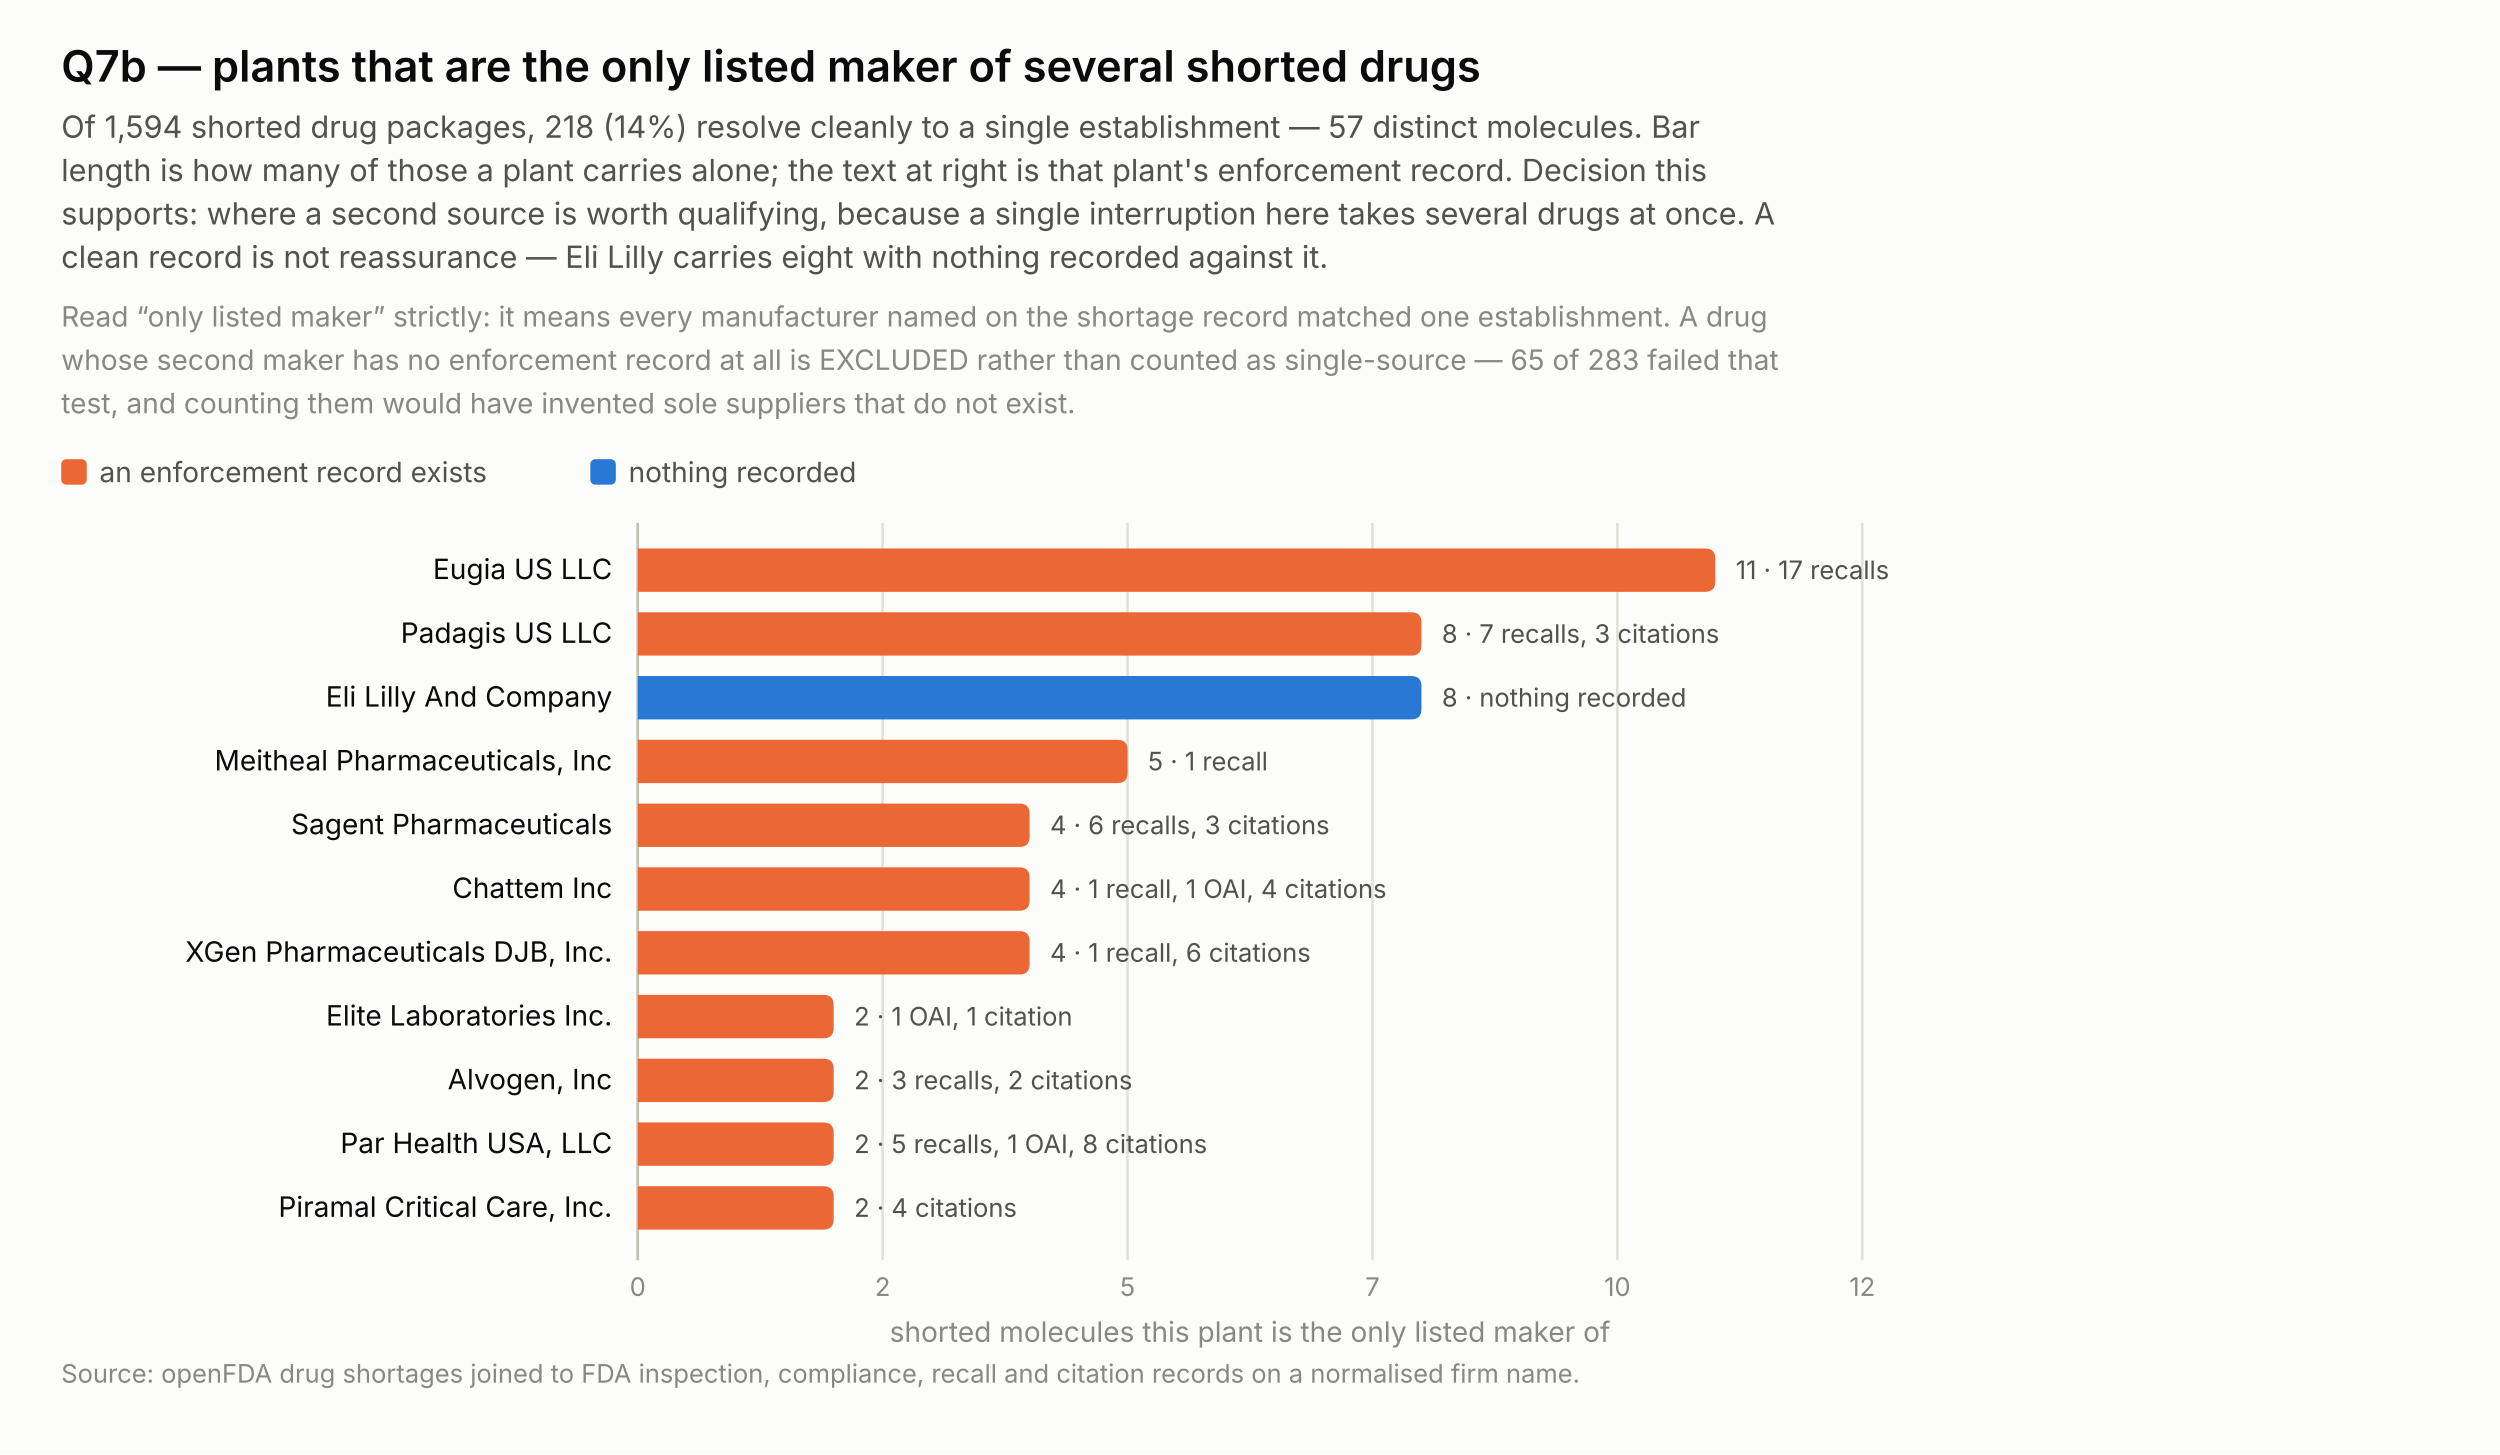
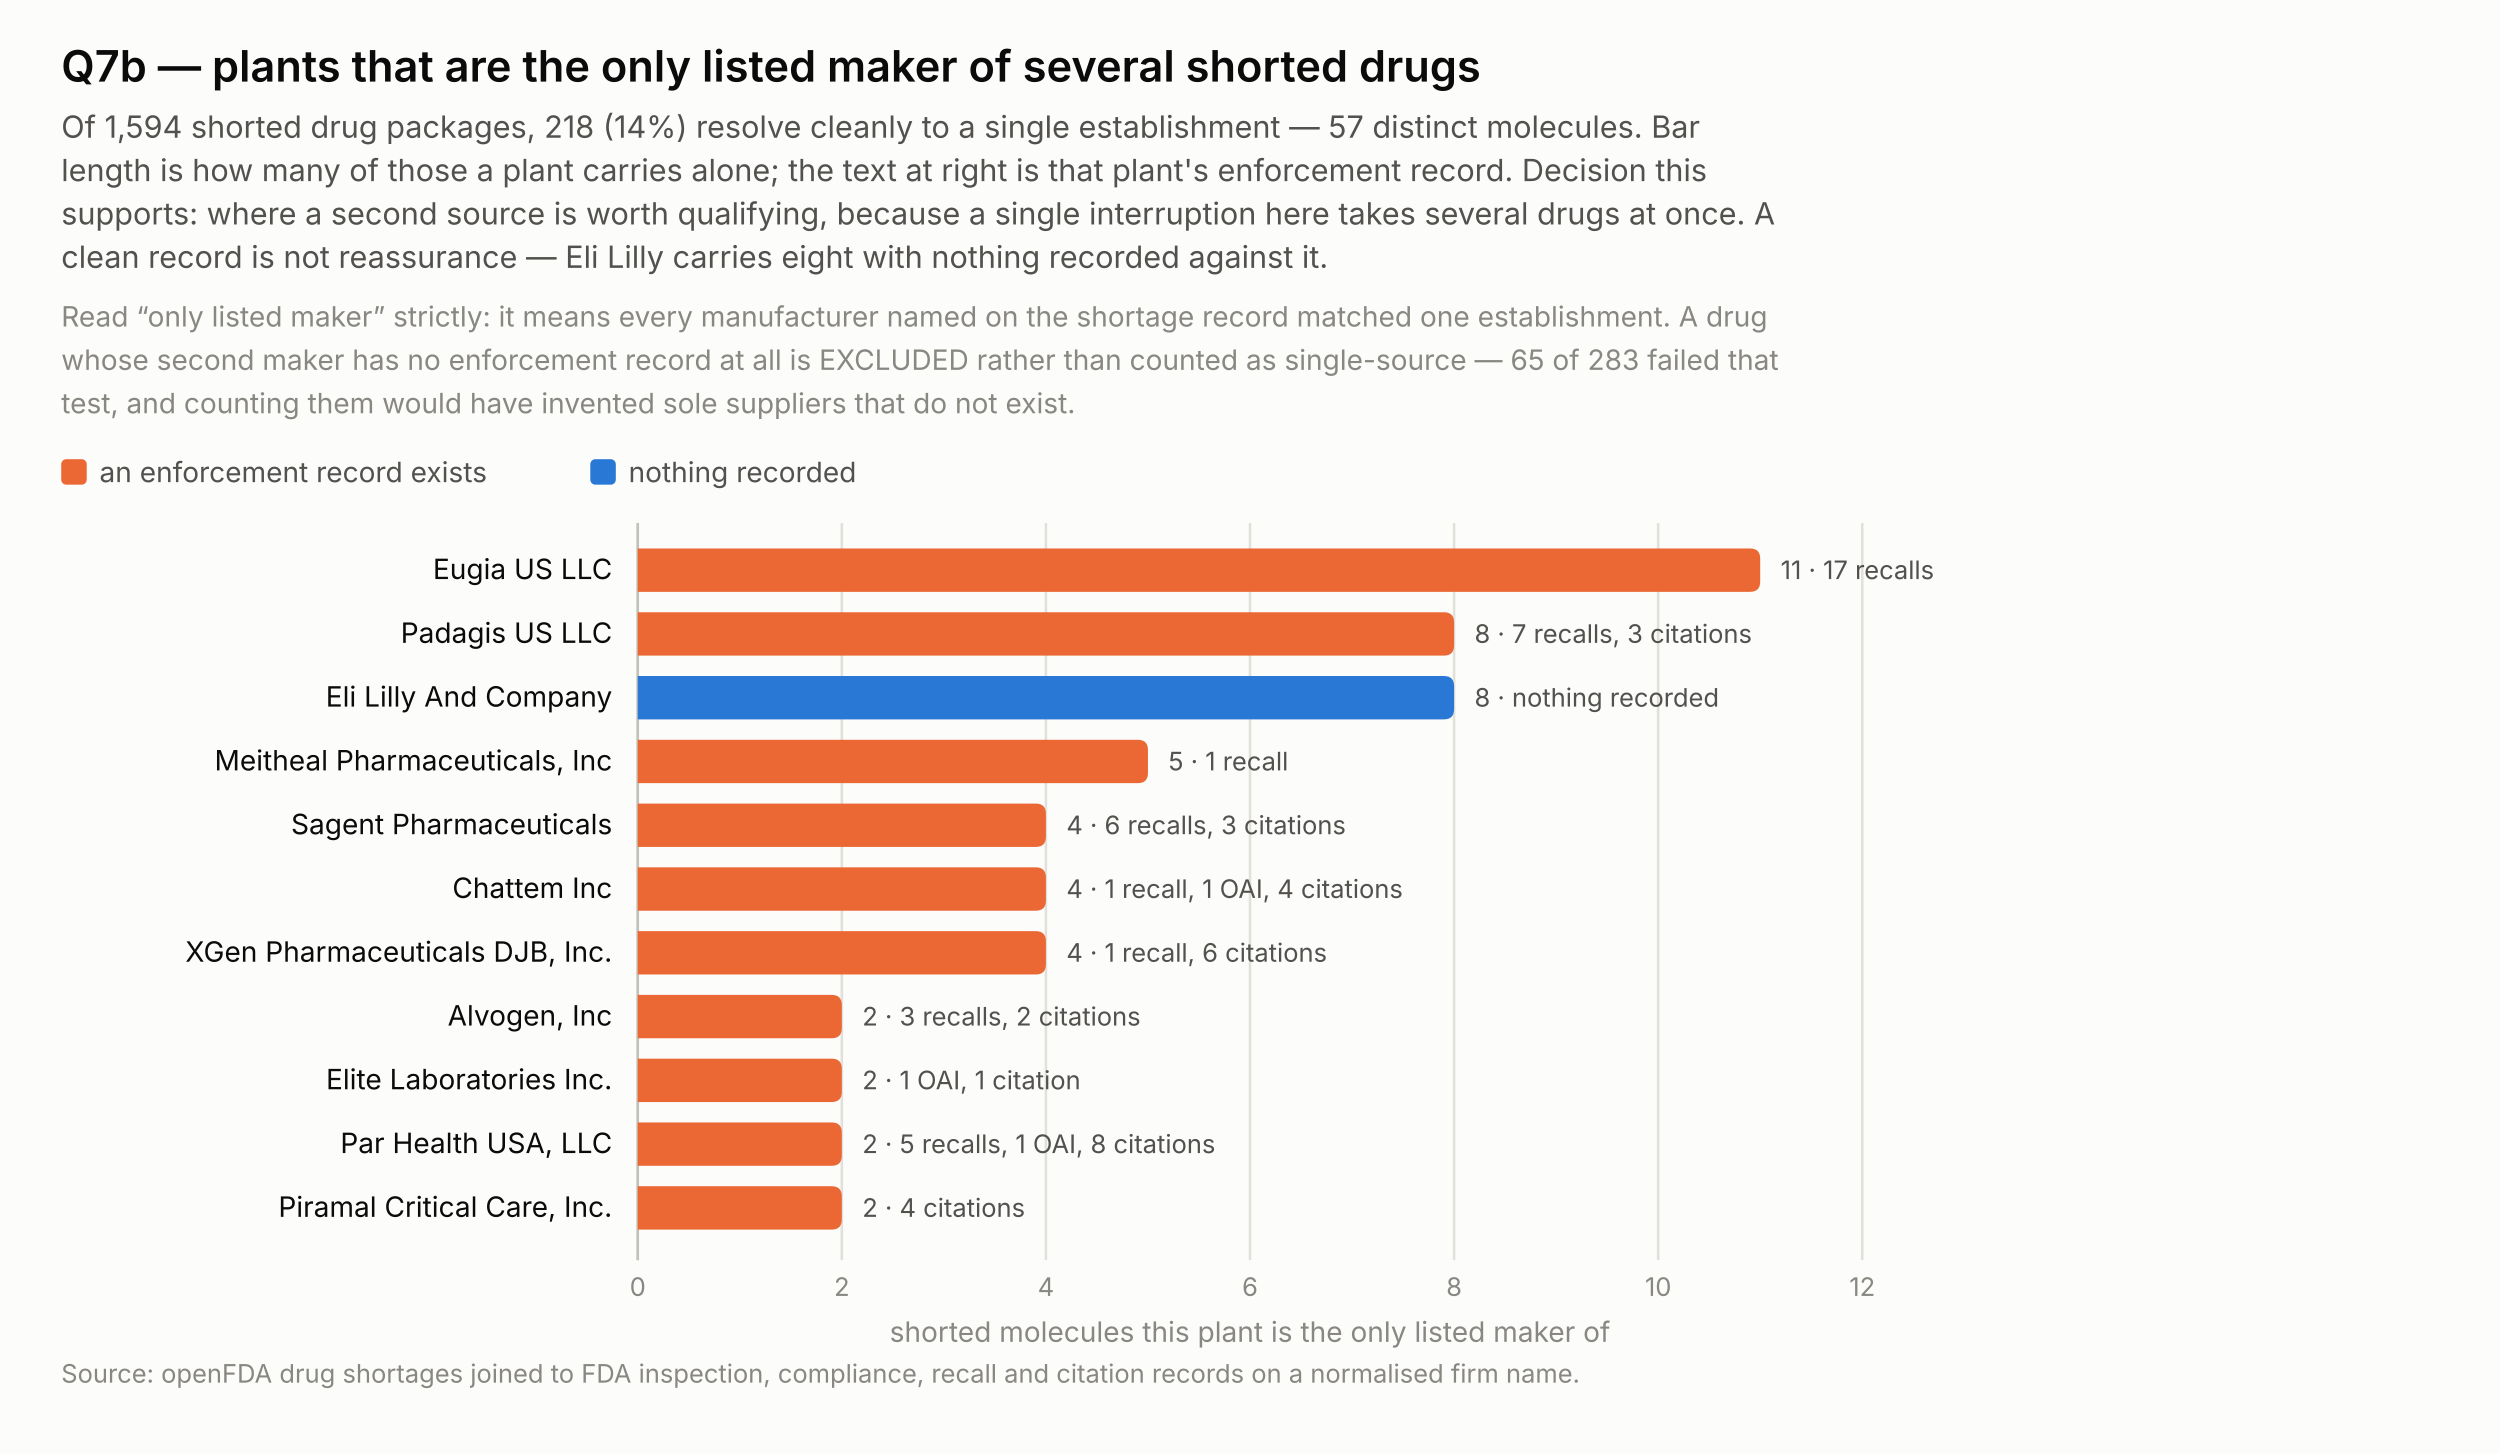
<svg xmlns="http://www.w3.org/2000/svg" width="980.0" height="570.0" viewBox="0 0 980.0 570.0" role="img" aria-label="Plants that alone supply several shorted drugs">
  <rect width="980.0" height="570.0" fill="#fcfcfb" />
  <text x="24.0" y="32.0" font-family="system-ui, -apple-system, &quot;Segoe UI&quot;, sans-serif" font-size="17" fill="#0b0b0b" text-anchor="start" font-weight="600" style="">Q7b — plants that are the only listed maker of several shorted drugs</text>
  <text x="24.0" y="54.0" font-family="system-ui, -apple-system, &quot;Segoe UI&quot;, sans-serif" font-size="12" fill="#52514e" text-anchor="start" font-weight="normal" style="">Of 1,594 shorted drug packages, 218 (14%) resolve cleanly to a single establishment — 57 distinct molecules. Bar</text>
  <text x="24.0" y="71.0" font-family="system-ui, -apple-system, &quot;Segoe UI&quot;, sans-serif" font-size="12" fill="#52514e" text-anchor="start" font-weight="normal" style="">length is how many of those a plant carries alone; the text at right is that plant's enforcement record. Decision this</text>
  <text x="24.0" y="88.0" font-family="system-ui, -apple-system, &quot;Segoe UI&quot;, sans-serif" font-size="12" fill="#52514e" text-anchor="start" font-weight="normal" style="">supports: where a second source is worth qualifying, because a single interruption here takes several drugs at once. A</text>
  <text x="24.0" y="105.0" font-family="system-ui, -apple-system, &quot;Segoe UI&quot;, sans-serif" font-size="12" fill="#52514e" text-anchor="start" font-weight="normal" style="">clean record is not reassurance — Eli Lilly carries eight with nothing recorded against it.</text>
  <text x="24.0" y="128.0" font-family="system-ui, -apple-system, &quot;Segoe UI&quot;, sans-serif" font-size="11" fill="#898781" text-anchor="start" font-weight="normal" style="">Read “only listed maker” strictly: it means every manufacturer named on the shortage record matched one establishment. A drug</text>
  <text x="24.0" y="145.0" font-family="system-ui, -apple-system, &quot;Segoe UI&quot;, sans-serif" font-size="11" fill="#898781" text-anchor="start" font-weight="normal" style="">whose second maker has no enforcement record at all is EXCLUDED rather than counted as single-source — 65 of 283 failed that</text>
  <text x="24.0" y="162.0" font-family="system-ui, -apple-system, &quot;Segoe UI&quot;, sans-serif" font-size="11" fill="#898781" text-anchor="start" font-weight="normal" style="">test, and counting them would have invented sole suppliers that do not exist.</text>
  <rect x="24.0" y="180.0" width="10" height="10" rx="2" fill="#eb6834" />
  <text x="39.0" y="189.0" font-family="system-ui, -apple-system, &quot;Segoe UI&quot;, sans-serif" font-size="11" fill="#52514e" text-anchor="start" font-weight="normal" style="">an enforcement record exists</text>
  <rect x="231.4" y="180.0" width="10" height="10" rx="2" fill="#2a78d6" />
  <text x="246.4" y="189.0" font-family="system-ui, -apple-system, &quot;Segoe UI&quot;, sans-serif" font-size="11" fill="#52514e" text-anchor="start" font-weight="normal" style="">nothing recorded</text>
  <line x1="250.0" y1="205.0" x2="250.0" y2="494.0" stroke="#e1e0d9" stroke-width="1" />
  <text x="250.0" y="508.0" font-family="system-ui, -apple-system, &quot;Segoe UI&quot;, sans-serif" font-size="10" fill="#898781" text-anchor="middle" font-weight="normal" style="font-variant-numeric: tabular-nums;">0</text>
-   <line x1="346.0" y1="205.0" x2="346.0" y2="494.0" stroke="#e1e0d9" stroke-width="1" />
-   <text x="346.0" y="508.0" font-family="system-ui, -apple-system, &quot;Segoe UI&quot;, sans-serif" font-size="10" fill="#898781" text-anchor="middle" font-weight="normal" style="font-variant-numeric: tabular-nums;">2</text>
-   <line x1="442.0" y1="205.0" x2="442.0" y2="494.0" stroke="#e1e0d9" stroke-width="1" />
-   <text x="442.0" y="508.0" font-family="system-ui, -apple-system, &quot;Segoe UI&quot;, sans-serif" font-size="10" fill="#898781" text-anchor="middle" font-weight="normal" style="font-variant-numeric: tabular-nums;">5</text>
-   <line x1="538.0" y1="205.0" x2="538.0" y2="494.0" stroke="#e1e0d9" stroke-width="1" />
-   <text x="538.0" y="508.0" font-family="system-ui, -apple-system, &quot;Segoe UI&quot;, sans-serif" font-size="10" fill="#898781" text-anchor="middle" font-weight="normal" style="font-variant-numeric: tabular-nums;">7</text>
-   <line x1="634.0" y1="205.0" x2="634.0" y2="494.0" stroke="#e1e0d9" stroke-width="1" />
-   <text x="634.0" y="508.0" font-family="system-ui, -apple-system, &quot;Segoe UI&quot;, sans-serif" font-size="10" fill="#898781" text-anchor="middle" font-weight="normal" style="font-variant-numeric: tabular-nums;">10</text>
+   <line x1="330.0" y1="205.0" x2="330.0" y2="494.0" stroke="#e1e0d9" stroke-width="1" />
+   <text x="330.0" y="508.0" font-family="system-ui, -apple-system, &quot;Segoe UI&quot;, sans-serif" font-size="10" fill="#898781" text-anchor="middle" font-weight="normal" style="font-variant-numeric: tabular-nums;">2</text>
+   <line x1="410.0" y1="205.0" x2="410.0" y2="494.0" stroke="#e1e0d9" stroke-width="1" />
+   <text x="410.0" y="508.0" font-family="system-ui, -apple-system, &quot;Segoe UI&quot;, sans-serif" font-size="10" fill="#898781" text-anchor="middle" font-weight="normal" style="font-variant-numeric: tabular-nums;">4</text>
+   <line x1="490.0" y1="205.0" x2="490.0" y2="494.0" stroke="#e1e0d9" stroke-width="1" />
+   <text x="490.0" y="508.0" font-family="system-ui, -apple-system, &quot;Segoe UI&quot;, sans-serif" font-size="10" fill="#898781" text-anchor="middle" font-weight="normal" style="font-variant-numeric: tabular-nums;">6</text>
+   <line x1="570.0" y1="205.0" x2="570.0" y2="494.0" stroke="#e1e0d9" stroke-width="1" />
+   <text x="570.0" y="508.0" font-family="system-ui, -apple-system, &quot;Segoe UI&quot;, sans-serif" font-size="10" fill="#898781" text-anchor="middle" font-weight="normal" style="font-variant-numeric: tabular-nums;">8</text>
+   <line x1="650.0" y1="205.0" x2="650.0" y2="494.0" stroke="#e1e0d9" stroke-width="1" />
+   <text x="650.0" y="508.0" font-family="system-ui, -apple-system, &quot;Segoe UI&quot;, sans-serif" font-size="10" fill="#898781" text-anchor="middle" font-weight="normal" style="font-variant-numeric: tabular-nums;">10</text>
  <line x1="730.0" y1="205.0" x2="730.0" y2="494.0" stroke="#e1e0d9" stroke-width="1" />
  <text x="730.0" y="508.0" font-family="system-ui, -apple-system, &quot;Segoe UI&quot;, sans-serif" font-size="10" fill="#898781" text-anchor="middle" font-weight="normal" style="font-variant-numeric: tabular-nums;">12</text>
  <text x="490.0" y="526.0" font-family="system-ui, -apple-system, &quot;Segoe UI&quot;, sans-serif" font-size="11" fill="#898781" text-anchor="middle" font-weight="normal" style="">shorted molecules this plant is the only listed maker of</text>
  <line x1="250.0" y1="205.0" x2="250.0" y2="494.0" stroke="#c3c2b7" stroke-width="1" />
  <text x="240.0" y="227.0" font-family="system-ui, -apple-system, &quot;Segoe UI&quot;, sans-serif" font-size="11" fill="#0b0b0b" text-anchor="end" font-weight="normal" style="">Eugia US LLC</text>
-   <path d="M250.0,215.0 h418.4 q4,0 4,4 v9.0 q0,4 -4,4 h-418.4 z" fill="#eb6834" />
-   <text x="680.4" y="227.0" font-family="system-ui, -apple-system, &quot;Segoe UI&quot;, sans-serif" font-size="10" fill="#52514e" text-anchor="start" font-weight="normal" style="">11  ·  17 recalls</text>
+   <path d="M250.0,215.0 h436.0 q4,0 4,4 v9.0 q0,4 -4,4 h-436.0 z" fill="#eb6834" />
+   <text x="698.0" y="227.0" font-family="system-ui, -apple-system, &quot;Segoe UI&quot;, sans-serif" font-size="10" fill="#52514e" text-anchor="start" font-weight="normal" style="">11  ·  17 recalls</text>
  <text x="240.0" y="252.0" font-family="system-ui, -apple-system, &quot;Segoe UI&quot;, sans-serif" font-size="11" fill="#0b0b0b" text-anchor="end" font-weight="normal" style="">Padagis US LLC</text>
-   <path d="M250.0,240.0 h303.2 q4,0 4,4 v9.0 q0,4 -4,4 h-303.2 z" fill="#eb6834" />
-   <text x="565.2" y="252.0" font-family="system-ui, -apple-system, &quot;Segoe UI&quot;, sans-serif" font-size="10" fill="#52514e" text-anchor="start" font-weight="normal" style="">8  ·  7 recalls, 3 citations</text>
+   <path d="M250.0,240.0 h316.0 q4,0 4,4 v9.0 q0,4 -4,4 h-316.0 z" fill="#eb6834" />
+   <text x="578.0" y="252.0" font-family="system-ui, -apple-system, &quot;Segoe UI&quot;, sans-serif" font-size="10" fill="#52514e" text-anchor="start" font-weight="normal" style="">8  ·  7 recalls, 3 citations</text>
  <text x="240.0" y="277.0" font-family="system-ui, -apple-system, &quot;Segoe UI&quot;, sans-serif" font-size="11" fill="#0b0b0b" text-anchor="end" font-weight="normal" style="">Eli Lilly And Company</text>
-   <path d="M250.0,265.0 h303.2 q4,0 4,4 v9.0 q0,4 -4,4 h-303.2 z" fill="#2a78d6" />
-   <text x="565.2" y="277.0" font-family="system-ui, -apple-system, &quot;Segoe UI&quot;, sans-serif" font-size="10" fill="#52514e" text-anchor="start" font-weight="normal" style="">8  ·  nothing recorded</text>
+   <path d="M250.0,265.0 h316.0 q4,0 4,4 v9.0 q0,4 -4,4 h-316.0 z" fill="#2a78d6" />
+   <text x="578.0" y="277.0" font-family="system-ui, -apple-system, &quot;Segoe UI&quot;, sans-serif" font-size="10" fill="#52514e" text-anchor="start" font-weight="normal" style="">8  ·  nothing recorded</text>
  <text x="240.0" y="302.0" font-family="system-ui, -apple-system, &quot;Segoe UI&quot;, sans-serif" font-size="11" fill="#0b0b0b" text-anchor="end" font-weight="normal" style="">Meitheal Pharmaceuticals, Inc</text>
-   <path d="M250.0,290.0 h188.0 q4,0 4,4 v9.0 q0,4 -4,4 h-188.0 z" fill="#eb6834" />
-   <text x="450.0" y="302.0" font-family="system-ui, -apple-system, &quot;Segoe UI&quot;, sans-serif" font-size="10" fill="#52514e" text-anchor="start" font-weight="normal" style="">5  ·  1 recall</text>
+   <path d="M250.0,290.0 h196.0 q4,0 4,4 v9.0 q0,4 -4,4 h-196.0 z" fill="#eb6834" />
+   <text x="458.0" y="302.0" font-family="system-ui, -apple-system, &quot;Segoe UI&quot;, sans-serif" font-size="10" fill="#52514e" text-anchor="start" font-weight="normal" style="">5  ·  1 recall</text>
  <text x="240.0" y="327.0" font-family="system-ui, -apple-system, &quot;Segoe UI&quot;, sans-serif" font-size="11" fill="#0b0b0b" text-anchor="end" font-weight="normal" style="">Sagent Pharmaceuticals</text>
-   <path d="M250.0,315.0 h149.6 q4,0 4,4 v9.0 q0,4 -4,4 h-149.6 z" fill="#eb6834" />
-   <text x="411.6" y="327.0" font-family="system-ui, -apple-system, &quot;Segoe UI&quot;, sans-serif" font-size="10" fill="#52514e" text-anchor="start" font-weight="normal" style="">4  ·  6 recalls, 3 citations</text>
+   <path d="M250.0,315.0 h156.0 q4,0 4,4 v9.0 q0,4 -4,4 h-156.0 z" fill="#eb6834" />
+   <text x="418.0" y="327.0" font-family="system-ui, -apple-system, &quot;Segoe UI&quot;, sans-serif" font-size="10" fill="#52514e" text-anchor="start" font-weight="normal" style="">4  ·  6 recalls, 3 citations</text>
  <text x="240.0" y="352.0" font-family="system-ui, -apple-system, &quot;Segoe UI&quot;, sans-serif" font-size="11" fill="#0b0b0b" text-anchor="end" font-weight="normal" style="">Chattem Inc</text>
-   <path d="M250.0,340.0 h149.6 q4,0 4,4 v9.0 q0,4 -4,4 h-149.6 z" fill="#eb6834" />
-   <text x="411.6" y="352.0" font-family="system-ui, -apple-system, &quot;Segoe UI&quot;, sans-serif" font-size="10" fill="#52514e" text-anchor="start" font-weight="normal" style="">4  ·  1 recall, 1 OAI, 4 citations</text>
+   <path d="M250.0,340.0 h156.0 q4,0 4,4 v9.0 q0,4 -4,4 h-156.0 z" fill="#eb6834" />
+   <text x="418.0" y="352.0" font-family="system-ui, -apple-system, &quot;Segoe UI&quot;, sans-serif" font-size="10" fill="#52514e" text-anchor="start" font-weight="normal" style="">4  ·  1 recall, 1 OAI, 4 citations</text>
  <text x="240.0" y="377.0" font-family="system-ui, -apple-system, &quot;Segoe UI&quot;, sans-serif" font-size="11" fill="#0b0b0b" text-anchor="end" font-weight="normal" style="">XGen Pharmaceuticals DJB, Inc.</text>
-   <path d="M250.0,365.0 h149.6 q4,0 4,4 v9.0 q0,4 -4,4 h-149.6 z" fill="#eb6834" />
-   <text x="411.6" y="377.0" font-family="system-ui, -apple-system, &quot;Segoe UI&quot;, sans-serif" font-size="10" fill="#52514e" text-anchor="start" font-weight="normal" style="">4  ·  1 recall, 6 citations</text>
-   <text x="240.0" y="402.0" font-family="system-ui, -apple-system, &quot;Segoe UI&quot;, sans-serif" font-size="11" fill="#0b0b0b" text-anchor="end" font-weight="normal" style="">Elite Laboratories Inc.</text>
-   <path d="M250.0,390.0 h72.8 q4,0 4,4 v9.0 q0,4 -4,4 h-72.8 z" fill="#eb6834" />
-   <text x="334.8" y="402.0" font-family="system-ui, -apple-system, &quot;Segoe UI&quot;, sans-serif" font-size="10" fill="#52514e" text-anchor="start" font-weight="normal" style="">2  ·  1 OAI, 1 citation</text>
-   <text x="240.0" y="427.0" font-family="system-ui, -apple-system, &quot;Segoe UI&quot;, sans-serif" font-size="11" fill="#0b0b0b" text-anchor="end" font-weight="normal" style="">Alvogen, Inc</text>
-   <path d="M250.0,415.0 h72.8 q4,0 4,4 v9.0 q0,4 -4,4 h-72.8 z" fill="#eb6834" />
-   <text x="334.8" y="427.0" font-family="system-ui, -apple-system, &quot;Segoe UI&quot;, sans-serif" font-size="10" fill="#52514e" text-anchor="start" font-weight="normal" style="">2  ·  3 recalls, 2 citations</text>
+   <path d="M250.0,365.0 h156.0 q4,0 4,4 v9.0 q0,4 -4,4 h-156.0 z" fill="#eb6834" />
+   <text x="418.0" y="377.0" font-family="system-ui, -apple-system, &quot;Segoe UI&quot;, sans-serif" font-size="10" fill="#52514e" text-anchor="start" font-weight="normal" style="">4  ·  1 recall, 6 citations</text>
+   <text x="240.0" y="402.0" font-family="system-ui, -apple-system, &quot;Segoe UI&quot;, sans-serif" font-size="11" fill="#0b0b0b" text-anchor="end" font-weight="normal" style="">Alvogen, Inc</text>
+   <path d="M250.0,390.0 h76.0 q4,0 4,4 v9.0 q0,4 -4,4 h-76.0 z" fill="#eb6834" />
+   <text x="338.0" y="402.0" font-family="system-ui, -apple-system, &quot;Segoe UI&quot;, sans-serif" font-size="10" fill="#52514e" text-anchor="start" font-weight="normal" style="">2  ·  3 recalls, 2 citations</text>
+   <text x="240.0" y="427.0" font-family="system-ui, -apple-system, &quot;Segoe UI&quot;, sans-serif" font-size="11" fill="#0b0b0b" text-anchor="end" font-weight="normal" style="">Elite Laboratories Inc.</text>
+   <path d="M250.0,415.0 h76.0 q4,0 4,4 v9.0 q0,4 -4,4 h-76.0 z" fill="#eb6834" />
+   <text x="338.0" y="427.0" font-family="system-ui, -apple-system, &quot;Segoe UI&quot;, sans-serif" font-size="10" fill="#52514e" text-anchor="start" font-weight="normal" style="">2  ·  1 OAI, 1 citation</text>
  <text x="240.0" y="452.0" font-family="system-ui, -apple-system, &quot;Segoe UI&quot;, sans-serif" font-size="11" fill="#0b0b0b" text-anchor="end" font-weight="normal" style="">Par Health USA, LLC</text>
-   <path d="M250.0,440.0 h72.8 q4,0 4,4 v9.0 q0,4 -4,4 h-72.8 z" fill="#eb6834" />
-   <text x="334.8" y="452.0" font-family="system-ui, -apple-system, &quot;Segoe UI&quot;, sans-serif" font-size="10" fill="#52514e" text-anchor="start" font-weight="normal" style="">2  ·  5 recalls, 1 OAI, 8 citations</text>
+   <path d="M250.0,440.0 h76.0 q4,0 4,4 v9.0 q0,4 -4,4 h-76.0 z" fill="#eb6834" />
+   <text x="338.0" y="452.0" font-family="system-ui, -apple-system, &quot;Segoe UI&quot;, sans-serif" font-size="10" fill="#52514e" text-anchor="start" font-weight="normal" style="">2  ·  5 recalls, 1 OAI, 8 citations</text>
  <text x="240.0" y="477.0" font-family="system-ui, -apple-system, &quot;Segoe UI&quot;, sans-serif" font-size="11" fill="#0b0b0b" text-anchor="end" font-weight="normal" style="">Piramal Critical Care, Inc.</text>
-   <path d="M250.0,465.0 h72.8 q4,0 4,4 v9.0 q0,4 -4,4 h-72.8 z" fill="#eb6834" />
-   <text x="334.8" y="477.0" font-family="system-ui, -apple-system, &quot;Segoe UI&quot;, sans-serif" font-size="10" fill="#52514e" text-anchor="start" font-weight="normal" style="">2  ·  4 citations</text>
+   <path d="M250.0,465.0 h76.0 q4,0 4,4 v9.0 q0,4 -4,4 h-76.0 z" fill="#eb6834" />
+   <text x="338.0" y="477.0" font-family="system-ui, -apple-system, &quot;Segoe UI&quot;, sans-serif" font-size="10" fill="#52514e" text-anchor="start" font-weight="normal" style="">2  ·  4 citations</text>
  <text x="24.0" y="542.0" font-family="system-ui, -apple-system, &quot;Segoe UI&quot;, sans-serif" font-size="10" fill="#898781" text-anchor="start" font-weight="normal" style="">Source: openFDA drug shortages joined to FDA inspection, compliance, recall and citation records on a normalised firm name.</text>
</svg>
